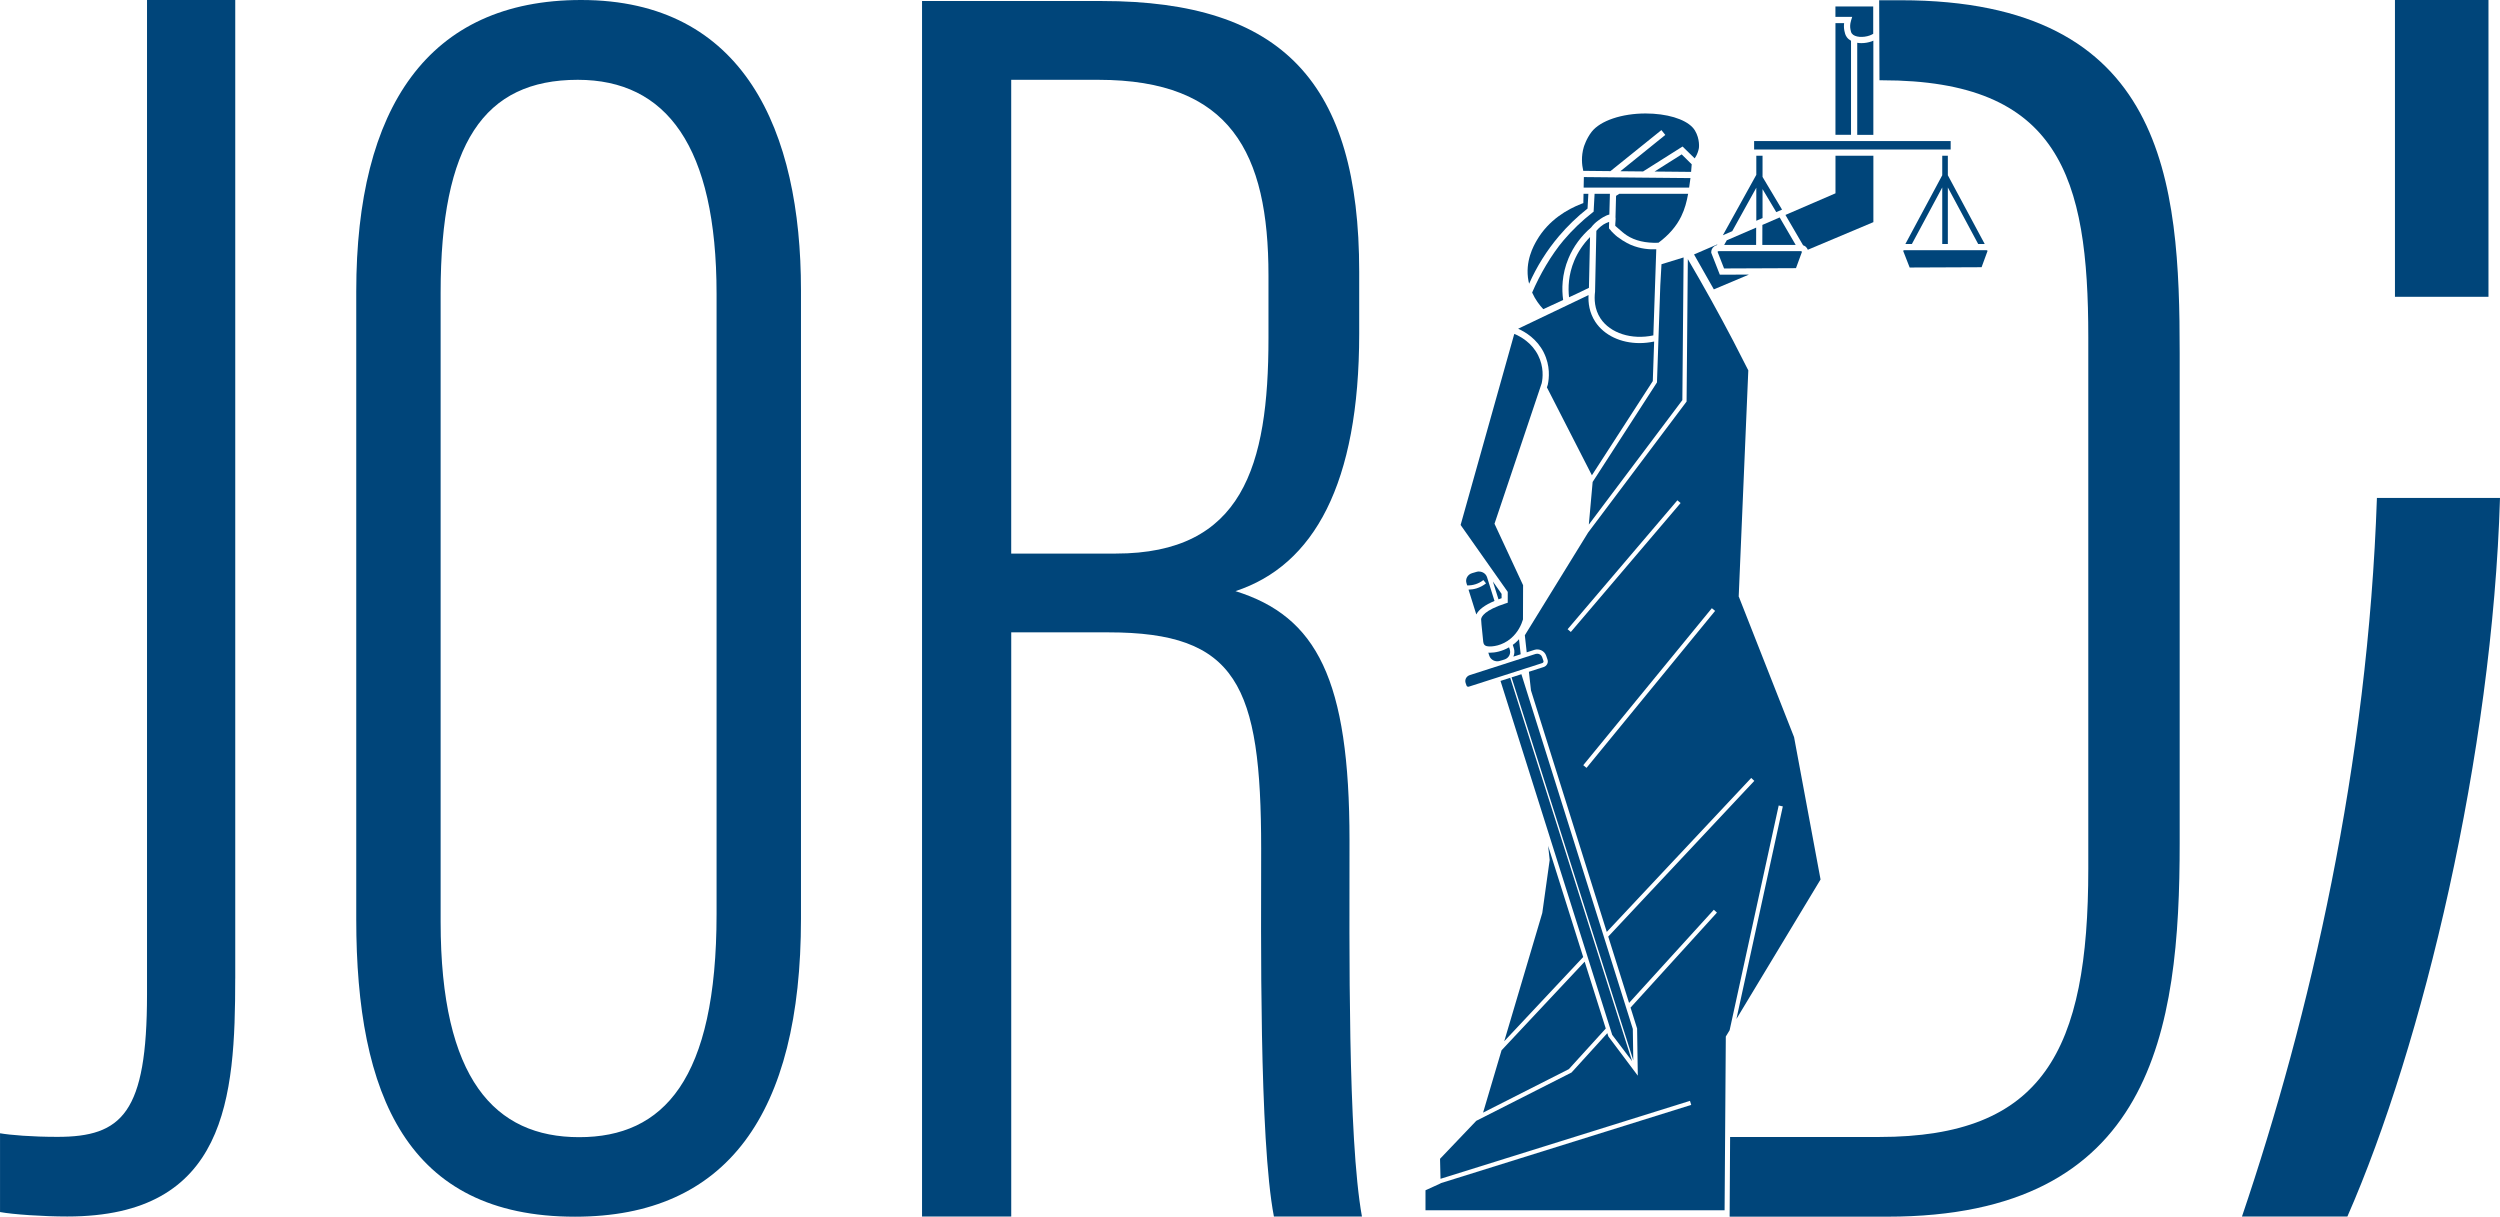
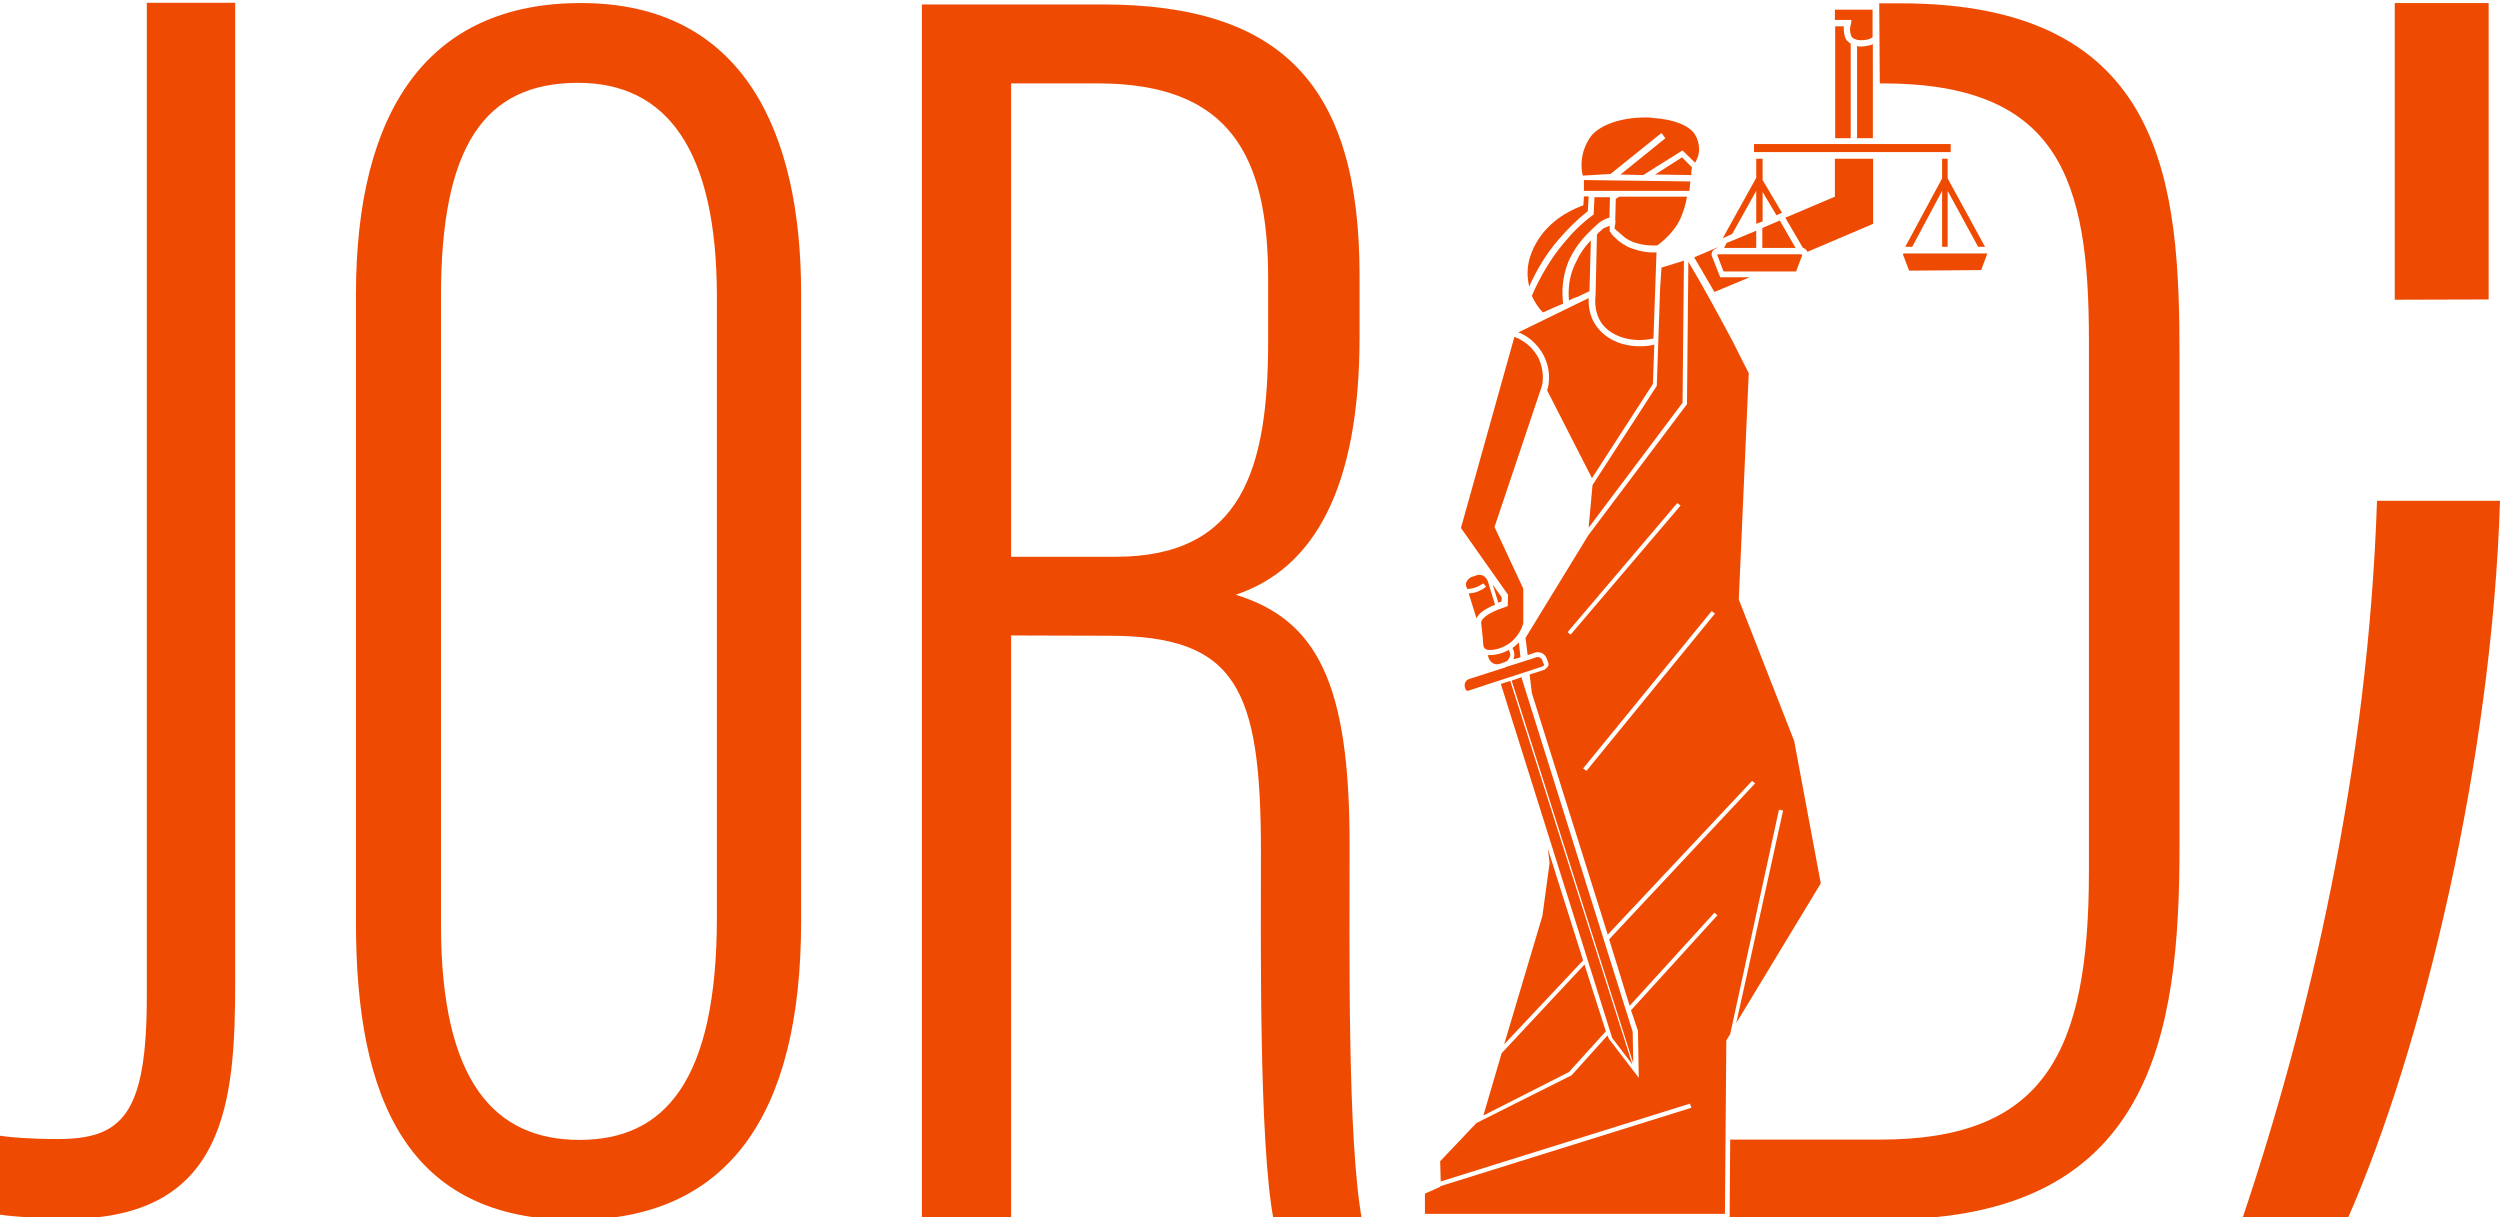
- <svg xmlns="http://www.w3.org/2000/svg" id="_2" data-name="2" viewBox="0 0 902.46 439.21">
-   <defs>
-     <style>
-       .cls-1 {
-         fill: #00457a;
-       }
-     </style>
-   </defs>
-   <path class="cls-1" d="m84.91,353.23c0,42.96-2.99,85.91-60.63,85.91-8.65,0-19.67-.75-24.27-1.61v-28.44c3.66.65,11.59,1.3,20.68,1.3,23.38,0,32.38-8.57,32.38-51.45V0h31.85v353.23Z" />
-   <path class="cls-1" d="m289.14,104.75v226.91c0,70.58-26.86,107.55-81.57,107.55-60.66,0-78.97-43.98-78.97-107.34V105.19C128.6,38.83,154.59,0,209.78,0c58.86,0,79.36,47.24,79.36,104.75Zm-130.08.92v227.09c0,56.85,19.59,77.74,50.01,77.74s49.6-20.68,49.6-80.53V106.11c0-53.42-18.18-77.3-50.11-77.3-33.89,0-49.5,23.04-49.5,76.87Z" />
-   <path class="cls-1" d="m365.04,228.27v210.87h-32.2V.37h64.88c65.34,0,92.93,29.58,92.93,97.69v22.38c0,54.18-16.32,83.63-44.67,92.95,29.38,9.17,41.17,31.87,41.17,89.99,0,37.89-.66,107.28,4.49,135.76h-31.78c-5.36-27.93-4.6-102.83-4.6-132.81,0-59.17-8.77-78.06-55.14-78.06h-35.09Zm0-28.44h37.74c45.74,0,55.12-31.47,55.12-77.76v-22.62c0-44.32-13.64-70.64-61.45-70.64h-31.42v171.02Z" />
-   <path class="cls-1" d="m809.32,439.14c24.55-72.43,45.45-163.03,48.71-259.39h44.43c-2.76,92.58-27.94,197.56-55.09,259.39h-38.05Zm55.22-332.01V0h33.76v107.13h-33.76Z" />
-   <path class="cls-1" d="m679.36,28.98c64.04,0,74.48,34.81,74.48,92.7v191.92c0,65.8-16.3,96.83-75.48,96.83h-29.76c-10.74,0-13.32,0-24.06,0,0,9.59-.17,19.18-.17,28.77h56.94c95.9,0,105.52-67.21,105.52-134.81V127.49c0-61.62-4.66-127.4-100.66-127.4h-7.82l.11,28.88h.9Z" />
-   <g>
-     <path class="cls-1" d="m576.83,79.69s.04-.04.07-.06c.87-.67,2.58-1.86,4.05-2.18l.2-7.49h-5.53l-.35,6.45-.4.31c-3.81,2.97-7.31,6.33-10.4,9.97-4.48,5.28-8.66,12.52-11.39,18.92,1.13,2.54,2.65,4.55,4.02,5.99,2.39-1.1,4.78-2.2,7.17-3.31-.52-3.77-.53-9.18,1.94-15.07,1.76-4.22,4.58-8.04,8.13-11.08.7-.94,1.54-1.76,2.49-2.46Z" />
-     <path class="cls-1" d="m557.27,127.25c2.42,4.8,1.95,9.36,1.45,11.65l-.31.93c6.69,13.08,14.68,28.7,16.24,31.74l21.98-34,.49-14.28c-1.77.37-3.54.56-5.26.56-6.73,0-12.73-2.76-15.97-7.66-2.2-3.34-2.61-6.91-2.45-9.67l-25.42,12.15c2.59,1.15,6.79,3.67,9.26,8.58Z" />
-     <path class="cls-1" d="m551.99,102.42c2.75-6.21,6.36-11.98,10.76-17.17,3.08-3.63,6.55-6.99,10.33-9.97l.29-5.31h-1.74l-.07,3.34-.7.27c-4.99,1.93-11.83,5.79-16.11,13.19-1.08,1.87-4.37,7.56-2.98,14.74.06.31.14.61.22.91Z" />
-     <path class="cls-1" d="m581.35,61.77l18.39-14.81,1.41,1.75-16.22,13.1,8.2.08,4.66-2.94,9.59-6.06.69.68,3.68,3.6c.19-.28.37-.58.54-.88.48-.9.82-1.87.99-2.87,0,0,.44-3.16-1.42-6.28-1.94-3.28-7.71-5.61-15.07-6.09-.92-.06-1.84-.09-2.75-.09-8.54,0-16.31,2.58-19.47,6.61-1.92,2.45-2.83,5.45-2.84,5.48-1,3.36-.71,6.43-.2,8.62l9.83.1Z" />
-     <path class="cls-1" d="m566.4,107.31c.09-.04.17-.08.26-.12.96-.44,1.91-.89,2.86-1.33l4.06-1.96.4-18.33c-2.43,2.48-4.38,5.38-5.7,8.52-2.13,5.08-2.26,9.79-1.88,13.22Z" />
-     <path class="cls-1" d="m542.05,215.94v-1.56l-3.15-4.48,2.03,6.46c.37-.14.73-.28,1.12-.42Z" />
-     <path class="cls-1" d="m544.29,217.57l-.78.25c-7.71,2.48-8.75,4.81-8.85,5.7-.02.18,0,.45.13,1.87.26,2.69.49,4.87.64,6.33.04.34.16.82.52,1.15.36.33.81.41,1.2.45,1.48.18,5.11-.18,8.26-2.87,2.55-2.18,3.78-4.89,4.36-6.84l.04-12.36-10.32-22.18.14-.42,16.91-50.34c.4-1.88.81-5.86-1.3-10.05-2.32-4.6-6.39-6.82-8.61-7.73l-19.37,68.98,17.01,24.15v3.9Z" />
-     <path class="cls-1" d="m533.9,206.3c-.29,0-.59.04-.89.13l-1.61.47c-.79.23-1.44.75-1.82,1.46-.36.67-.43,1.44-.2,2.16l.27.86v-.06c.98.03,1.99-.11,2.95-.41,1.05-.33,2.04-.85,2.87-1.52l.48.6h0s.48.6.48.6c-.98.78-2.15,1.4-3.37,1.79-.96.3-1.96.45-2.95.47l2.81,8.95c.91-1.78,3.1-3.41,6.57-4.87l-2.68-8.54c-.4-1.26-1.6-2.07-2.91-2.07Z" />
-     <path class="cls-1" d="m596.83,121.07l1.06-31.1c-2.4.13-5.64-.1-9.09-1.54h0c-.1-.04-2.44-1.03-4.91-2.91-.5-.38-.87-.73-1.53-1.37-.48-.46-.81-.81-1.05-1.17-.01,0-.02-.02-.03-.03l-.17-.16-.27-.32-.02-.45v-.33c-.01-.26,0-.54.04-1.03h0s.01-.57.01-.57c-.74.25-1.44.57-2.1.98-.32.2-.6.44-.89.66-.59.49-1.14,1.01-1.62,1.6l-.47,21.98c-.33,2.62-.24,6.3,1.97,9.65,3.53,5.33,11.27,7.79,19.07,6.11Z" />
-     <path class="cls-1" d="m671.94,15.57c-.51,0-1.02-.04-1.51-.12v33.23h5.82V14.67c-.2.09-.39.19-.59.26-1.14.41-2.44.64-3.72.64Z" />
-     <path class="cls-1" d="m668.18,14.71c-.59-.33-1.11-.75-1.5-1.28-.57-.78-.73-1.57-.89-2.34-.18-.91-.21-1.83-.09-2.75h-3.13v40.33h5.62V14.71Z" />
-     <path class="cls-1" d="m668.17,7.56c-.32,1.04-.38,2.08-.18,3.08.14.71.23,1.09.5,1.46,1.05,1.43,4.17,1.52,6.41.72.45-.16.89-.37,1.3-.62V2.33h-13.64v3.77h6.05l-.45,1.45Z" />
-     <polygon class="cls-1" points="610.23 64.29 571.75 63.92 571.67 67.71 609.75 67.71 610.23 64.29" />
-     <path class="cls-1" d="m548.94,236.18l-.6-5.44c-.44.49-.91.97-1.45,1.43-.26.23-.53.42-.8.62l.39,1.24c.31,1,.24,2.05-.17,3l2.63-.85Z" />
-     <path class="cls-1" d="m584.54,69.96l-1.17.74-.2,7.69c.07.31.05.73,0,1.43l-.07.97-.02.74c.37.31.75.65,1.14.99.93.83,1.9,1.69,3.01,2.43,2.95,1.95,6.82,2.85,11.44,2.68,3.72-2.75,6.49-5.95,8.22-9.51,1.32-2.71,1.99-5.35,2.5-8.16h-24.85Z" />
-     <polygon class="cls-1" points="599.34 103.02 598.14 138.05 574.92 173.98 573.54 189.36 607.3 144.44 607.75 92.93 599.77 95.38 599.34 103.02" />
-     <polygon class="cls-1" points="622.4 88.41 633.93 88.41 633.95 82.16 623.34 86.74 622.4 88.41" />
-     <path class="cls-1" d="m610.68,59.31l-3.62-3.58-9.8,6.19,13.2.13c.08-.91.17-1.83.22-2.74Z" />
-     <polygon class="cls-1" points="636.17 88.41 648.21 88.41 642.43 78.49 636.19 81.19 636.17 88.41" />
-     <path class="cls-1" d="m662.57,69.79l-18.06,7.8,6.38,10.95c.79.25,1.42.85,1.7,1.62l23.67-9.97v-23.98h-13.68v13.57Z" />
-     <path class="cls-1" d="m717.07,90.32h-29.66c-.18,0-.34.1-.4.24l2.35,6.01,25.96-.11,2.16-5.89c-.06-.15-.22-.25-.41-.25Z" />
-     <rect class="cls-1" x="633.21" y="50.92" width="70.95" height="3.05" />
-     <path class="cls-1" d="m648.32,96.8l2.16-5.89c-.06-.15-.22-.25-.41-.25h-29.66c-.18,0-.34.1-.4.24l2.35,6.01,25.96-.11Z" />
-     <path class="cls-1" d="m541.39,238.58l.96-.28.87-.28c.69-.26,1.25-.73,1.59-1.37.36-.67.43-1.44.2-2.16l-.26-.82c-2.57,1.49-5.15,1.95-6.87,1.95-.22,0-.43,0-.62-.02l.33,1.05c.49,1.55,2.2,2.42,3.8,1.94Z" />
-     <polygon class="cls-1" points="543.01 375.86 571.51 345.47 558.85 305.35 559.41 310.43 556.74 329.57 543.01 375.86" />
-     <polygon class="cls-1" points="589.16 383.06 545.16 244.67 541.66 245.8 581.98 373.56 589.16 383.06" />
-     <path class="cls-1" d="m619.79,88.49l.16-.28-8.43,3.64,7.15,12.61,12.67-5.34-10.51.04-3.1-7.91v-.21c0-1.24.88-2.27,2.06-2.55Z" />
-     <path class="cls-1" d="m556.75,239.35c.17-.05.31-.17.38-.32.07-.14.08-.3.03-.44l-.48-1.39c-.26-.75-.99-1.22-1.77-1.22-.2,0-.4.03-.6.09l-10.67,3.43c-.08.03-.14.07-.22.09l-.65.19-12.2,3.92c-.61.2-1.1.61-1.39,1.17-.26.53-.3,1.13-.11,1.69l.32.92c.11.33.49.51.84.39l9.51-3.05,10.45-3.36h0s6.55-2.1,6.55-2.1Z" />
-     <polygon class="cls-1" points="589.42 371.43 549.2 243.38 548.94 243.46 545.64 244.52 589.59 382.73 589.42 371.43" />
-     <polygon class="cls-1" points="535.37 401.64 566.33 385.94 579.66 371.28 572.04 347.15 542.04 379.13 535.37 401.64" />
-     <path class="cls-1" d="m627.64,215.4l3.47-81.7c-1.78-3.54-3.6-7.1-5.41-10.57-5.2-9.94-10.72-19.88-16.42-29.59l-.45,51.41-35.55,47.3-22.84,37.07.68,6.16,2.74-.88c1.77-.57,3.69.37,4.28,2.09l.48,1.39c.19.54.15,1.12-.11,1.62-.26.52-.72.91-1.28,1.09l-5.32,1.71.75,6.73,27.36,87.18,52.14-55.58,1.12,1.05-52.73,56.21,7.52,23.95,30.59-33.63,1.13,1.03-31.19,34.29,2.37,7.55.25,17.02-10.63-14.17-.37-1.18-12.92,14.21-.12.06-34.27,17.38-13.08,13.71.17,7.22,90.05-28.14.46,1.46-90.47,28.27v.06s-5.46,2.49-5.46,2.49v7.22h107.97l.44-62.72,1.38-2.28,17.71-81.12,1.49.33-16.75,76.73,30.37-50.35-9.56-51.39-19.94-50.69Zm-61.76,11.74l39.63-46.54,1.16.99-39.63,46.54-1.16-.99Zm6.83,50.05l-1.18-.97,46.42-56.67,1.18.97-46.42,56.67Z" />
-     <polygon class="cls-1" points="634 67.76 634 79.69 636.25 78.71 636.25 68.26 641.2 76.57 643.29 75.67 636.25 63.87 636.25 56.22 634 56.22 634 63.11 621.92 84.93 625.31 83.45 634 67.76" />
-     <polygon class="cls-1" points="703.14 88.08 703.14 67.67 714.09 88.08 716.45 88.08 703.14 63.27 703.14 56.22 701.12 56.22 701.12 63.27 687.81 88.08 690.16 88.08 701.12 67.66 701.12 88.08 703.14 88.08" />
+ <svg xmlns="http://www.w3.org/2000/svg" version="1.1" id="Layer_1" x="0px" y="0px" viewBox="0 0 902.5 439.2" style="enable-background:new 0 0 902.5 439.2;" xml:space="preserve">
+   <style type="text/css">
+ 	.st0{fill:#EF4A02;}
+ </style>
+   <g id="_2">
+     <path class="st0" d="M84.9,354.2c0,43-2.9,85.8-60.6,85.8c-8.7,0-19.6-0.8-24.3-1.5v-28.5c3.7,0.6,11.6,1.2,20.7,1.2   c23.4,0,32.3-8.7,32.3-51.5V1h31.9V354.2L84.9,354.2z" />
+     <path class="st0" d="M289.2,105.8v226.9c0,70.5-26.9,107.7-81.7,107.7c-60.6,0-79-43.9-79-107.3V106.3c0-66.4,26-105.2,81.2-105.2   C268.7,1.1,289.2,48.3,289.2,105.8z M159.2,106.8v227.1c0,56.9,19.6,77.6,50,77.6s49.6-20.7,49.6-80.4V107.2   c0-53.4-18.3-77.3-50.1-77.3C174.8,29.9,159.2,52.9,159.2,106.8L159.2,106.8z" />
+     <path class="st0" d="M365,229.4v210.8h-32.2V1.6h65c65.3,0,93,29.5,93,97.8v22.3c0,54.1-16.2,83.5-44.7,93   c29.4,9.1,41.1,31.9,41.1,90c0,37.9-0.8,107.3,4.5,135.8h-31.9c-5.4-27.8-4.6-102.9-4.6-132.9c0-59.2-8.8-78.1-55.1-78.1L365,229.4   L365,229.4z M365,201h37.7c45.6,0,55.1-31.6,55.1-77.8v-22.6c0-44.2-13.6-70.5-61.6-70.5H365V201L365,201z" />
+     <path class="st0" d="M809.4,440.2c24.4-72.4,45.5-163,48.7-259.4h44.4c-2.8,92.6-27.8,197.5-55.1,259.4H809.4z M864.5,108.2V1.1   h33.9v107L864.5,108.2L864.5,108.2z" />
+     <path class="st0" d="M679.5,30.1c64,0,74.6,34.8,74.6,92.6v191.9c0,65.7-16.2,96.8-75.5,96.8h-29.9c-10.7,0-13.3,0-24.1,0   c0,9.6-0.2,19.2-0.2,28.8h56.9c95.9,0,105.5-67.1,105.5-134.7V128.6c0-61.6-4.6-127.4-100.7-127.4h-7.7l0.2,28.9H679.5L679.5,30.1z   " />
+     <g>
+       <path class="st0" d="M576.8,80.8C576.8,80.8,576.9,80.8,576.8,80.8c0.9-0.8,2.6-1.9,4.2-2.2l0.2-7.4h-5.6l-0.3,6.3l-0.5,0.3    c-3.9,2.9-7.3,6.3-10.4,10.1c-4.5,5.3-8.7,12.5-11.4,18.9c1.1,2.5,2.6,4.6,4,6c2.5-1.1,4.8-2.2,7.3-3.2c-0.5-3.9-0.5-9.1,1.9-15.2    c1.9-4.2,4.6-8,8-11.1C575.1,82.3,576,81.6,576.8,80.8L576.8,80.8z" />
+       <path class="st0" d="M557.3,128.4c2.5,4.8,2,9.4,1.5,11.6l-0.3,0.9c6.7,13.1,14.7,28.8,16.2,31.7l22-34l0.5-14.2    c-1.9,0.5-3.6,0.6-5.3,0.6c-6.7,0-12.7-2.8-15.9-7.7c-2.2-3.2-2.6-7-2.5-9.7l-25.4,12.4C550.6,120.8,554.8,123.5,557.3,128.4    L557.3,128.4z" />
+       <path class="st0" d="M552,103.5c2.8-6.2,6.3-12.1,10.8-17.2c3.1-3.6,6.5-7,10.4-10.1l0.3-5.3h-1.7l-0.2,3.2l-0.8,0.3    c-4.9,1.9-11.8,5.7-16.1,13.1c-1.1,1.9-4.3,7.6-2.9,14.7C551.9,102.9,552,103.2,552,103.5z" />
+       <path class="st0" d="M581.4,62.8L599.8,48l1.4,1.9L585,63l8.2,0.2l4.6-2.9l9.6-6l0.8,0.8l3.7,3.6c0.2-0.3,0.5-0.6,0.5-0.9    c0.5-0.9,0.8-1.9,0.9-2.9c0,0,0.5-3.2-1.4-6.3c-1.9-3.2-7.7-5.6-15.2-6c-0.9-0.2-1.9-0.2-2.8-0.2c-8.5,0-16.2,2.6-19.5,6.7    c-1.9,2.5-2.8,5.6-2.8,5.6c-0.9,3.4-0.8,6.3-0.2,8.7L581.4,62.8L581.4,62.8z" />
+       <path class="st0" d="M566.4,108.5c0.2,0,0.2-0.2,0.3-0.2c0.9-0.5,1.9-0.9,2.9-1.2l4.2-2l0.5-18.3c-2.5,2.5-4.3,5.4-5.7,8.5    C566.2,100.3,566.1,105.1,566.4,108.5z" />
+       <path class="st0" d="M542.1,217.1v-1.5l-3.2-4.5l2,6.5C541.3,217.4,541.8,217.2,542.1,217.1L542.1,217.1z" />
+       <path class="st0" d="M544.3,218.8l-0.8,0.3c-7.7,2.5-8.8,4.8-8.8,5.7c0,0.2,0,0.5,0.2,1.9c0.3,2.6,0.5,4.9,0.6,6.3    c0,0.3,0.2,0.8,0.5,1.1c0.5,0.3,0.8,0.5,1.2,0.5c1.5,0.2,5.1-0.2,8.4-2.9c2.5-2.2,3.9-4.9,4.3-6.8v-12.4l-10.4-22.3l0.2-0.5    l16.9-50.3c0.5-1.9,0.8-5.9-1.2-10.1c-2.3-4.6-6.3-6.8-8.7-7.7l-19.3,69l17,24.1L544.3,218.8L544.3,218.8z" />
+       <path class="st0" d="M533.9,207.5c-0.3,0-0.6,0-0.9,0.2l-1.5,0.5c-0.8,0.2-1.4,0.8-1.9,1.5c-0.5,0.8-0.5,1.4-0.2,2.2l0.3,0.9v-0.2    c0.9,0,2-0.2,2.9-0.5c0.9-0.3,2-0.9,2.9-1.5l0.5,0.6l0,0l0.5,0.6c-0.9,0.8-2.2,1.4-3.4,1.9c-0.9,0.3-2,0.5-2.9,0.5l2.8,9    c0.9-1.9,3.1-3.4,6.7-4.9l-2.6-8.5C536.4,208.2,535.3,207.5,533.9,207.5L533.9,207.5z" />
+       <path class="st0" d="M596.9,122.2l1.1-31.1c-2.5,0.2-5.6-0.2-9.1-1.5l0,0c-0.2,0-2.5-0.9-4.9-2.9c-0.5-0.5-0.9-0.8-1.5-1.4    c-0.5-0.5-0.8-0.8-0.9-1.2l0,0l-0.2-0.2l-0.3-0.3v-0.5V83c0-0.3,0-0.5,0-0.9l0,0v-0.6c-0.8,0.3-1.4,0.6-2.2,0.9    c-0.3,0.2-0.6,0.5-0.9,0.8c-0.6,0.5-1.1,0.9-1.5,1.5l-0.5,22c-0.3,2.6-0.2,6.3,2,9.7C581.4,121.5,589,123.9,596.9,122.2    L596.9,122.2z" />
+       <path class="st0" d="M671.9,16.8c-0.5,0-0.9,0-1.5-0.2v33.3h5.7v-34c-0.2,0.2-0.5,0.2-0.6,0.3C674.5,16.4,673.3,16.8,671.9,16.8z" />
+       <path class="st0" d="M668.2,15.8c-0.6-0.3-1.1-0.8-1.5-1.2c-0.6-0.8-0.8-1.5-0.9-2.3c-0.2-0.9-0.2-1.9-0.2-2.8h-3.1v40.4h5.6v-34    H668.2z" />
+       <path class="st0" d="M668.2,8.7c-0.3,0.9-0.5,2.2-0.2,3.1c0.2,0.8,0.2,1.1,0.5,1.5c0.9,1.4,4.2,1.5,6.3,0.8    c0.5-0.2,0.9-0.5,1.2-0.6V3.5h-13.6v3.7h6L668.2,8.7L668.2,8.7z" />
+       <polygon class="st0" points="610.2,65.5 571.8,65 571.8,68.9 609.9,68.9   " />
+       <path class="st0" d="M548.9,237.3l-0.6-5.4c-0.5,0.5-0.9,0.9-1.5,1.4c-0.3,0.2-0.5,0.5-0.8,0.6l0.5,1.2c0.3,0.9,0.2,2.2-0.2,2.9    L548.9,237.3L548.9,237.3z" />
+       <path class="st0" d="M584.5,71l-1.2,0.8l-0.2,7.7c0.2,0.3,0,0.8,0,1.4l-0.2,0.9v0.8c0.5,0.3,0.8,0.8,1.1,0.9    c0.9,0.8,1.9,1.7,2.9,2.5c2.9,1.9,6.8,2.8,11.4,2.6c3.7-2.8,6.5-5.9,8.2-9.4c1.2-2.6,2-5.3,2.5-8.2C609.4,71,584.5,71,584.5,71z" />
+       <polygon class="st0" points="599.3,104.1 598.1,139.3 574.9,175.1 573.5,190.5 607.4,145.4 607.9,94.1 599.8,96.6   " />
+       <polygon class="st0" points="622.4,89.5 634,89.5 634,83.3 623.3,87.7   " />
+       <path class="st0" d="M610.8,60.4l-3.6-3.6l-9.7,6.2l13.1,0.2C610.5,62.2,610.6,61.3,610.8,60.4z" />
+       <polygon class="st0" points="636.2,89.5 648.2,89.5 642.5,79.6 636.2,82.3   " />
+       <path class="st0" d="M662.6,70.9l-18.1,7.7l6.3,10.8c0.8,0.3,1.4,0.8,1.7,1.5l23.7-10.1V57.3h-13.8v13.6H662.6z" />
+       <path class="st0" d="M717.1,91.5h-29.7c-0.2,0-0.3,0.2-0.5,0.2l2.3,6l26-0.2l2.2-5.9C717.4,91.5,717.4,91.5,717.1,91.5z" />
+       <rect x="633.2" y="52" class="st0" width="71" height="2.9" />
+       <path class="st0" d="M648.4,98l2.2-5.9c-0.2-0.2-0.2-0.3-0.5-0.3h-29.7c-0.2,0-0.3,0.2-0.5,0.2l2.3,6H648.4z" />
+       <path class="st0" d="M541.5,239.6l0.9-0.3l0.9-0.3c0.8-0.3,1.2-0.8,1.5-1.4c0.5-0.8,0.5-1.4,0.2-2.2l-0.3-0.8    c-2.6,1.5-5.3,1.9-7,1.9c-0.2,0-0.5,0-0.6,0l0.3,1.1C538.1,239.3,539.8,240.3,541.5,239.6L541.5,239.6z" />
+       <polygon class="st0" points="543,377 571.5,346.7 558.8,306.5 559.4,311.6 556.8,330.7   " />
+       <polygon class="st0" points="589.3,384.3 545.2,245.8 541.8,246.9 582,374.7   " />
+       <path class="st0" d="M619.8,89.6l0.2-0.3l-8.4,3.6l7.3,12.5l12.7-5.3H621l-3.1-7.9v-0.2C617.8,90.8,618.7,89.9,619.8,89.6z" />
+       <path class="st0" d="M556.8,240.6c0.2-0.2,0.3-0.2,0.5-0.3c0.2-0.2,0.2-0.3,0-0.5l-0.5-1.4c-0.3-0.8-0.9-1.2-1.9-1.2    c-0.2,0-0.5,0-0.6,0.2l-10.7,3.4c-0.2,0-0.2,0.2-0.2,0.2l-0.8,0.2l-12.2,3.9c-0.6,0.2-1.1,0.6-1.4,1.2c-0.3,0.5-0.3,1.1-0.2,1.7    l0.3,0.9c0.2,0.3,0.5,0.5,0.8,0.5l9.4-3.1l10.5-3.4l0,0L556.8,240.6L556.8,240.6z" />
+       <polygon class="st0" points="589.4,372.5 549.2,244.4 548.9,244.6 545.7,245.7 589.6,383.8   " />
+       <polygon class="st0" points="535.5,402.7 566.4,387 579.7,372.3 572,348.2 542.1,380.2   " />
+       <path class="st0" d="M627.7,216.4l3.6-81.7c-1.9-3.6-3.6-7.1-5.4-10.7c-5.3-9.9-10.7-20-16.4-29.5l-0.5,51.4l-35.6,47.3    l-22.7,37.1l0.8,6.2l2.6-0.9c1.9-0.6,3.7,0.5,4.3,2.2l0.5,1.4c0.2,0.5,0.2,1.1-0.2,1.5s-0.8,0.9-1.2,1.1l-5.3,1.7l0.8,6.7    l27.4,87.2l52.1-55.5l1.1,0.9l-52.7,56.3l7.4,24l30.6-33.6l1.1,0.9l-31.2,34.3l2.5,7.4l0.3,17L580.8,375l-0.5-1.2L567.5,388    l-0.2,0.2L533,405.4l-13.1,13.8l0.2,7.3l90-28.1l0.5,1.5l-90.6,28.3v0.2l-5.6,2.5v7.3h108.3l0.5-62.6l1.4-2.3l17.6-81l1.5,0.3    l-16.9,76.7l30.5-50.4l-9.6-51.4L627.7,216.4L627.7,216.4z M565.9,228.2l39.6-46.6l1.2,0.9L567,229.1L565.9,228.2z M572.7,278.3    l-1.2-0.9l46.4-56.8l1.2,0.9L572.7,278.3z" />
+       <polygon class="st0" points="634,68.9 634,80.8 636.3,79.9 636.3,69.3 641.3,77.7 643.3,76.8 636.3,65 636.3,57.3 634,57.3     634,64.2 621.9,86 625.3,84.5   " />
+       <polygon class="st0" points="703.1,89.1 703.1,68.9 714.1,89.1 716.6,89.1 703.1,64.4 703.1,57.3 701.1,57.3 701.1,64.4     687.8,89.1 690.3,89.1 701.1,68.9 701.1,89.1   " />
+     </g>
  </g>
</svg>
